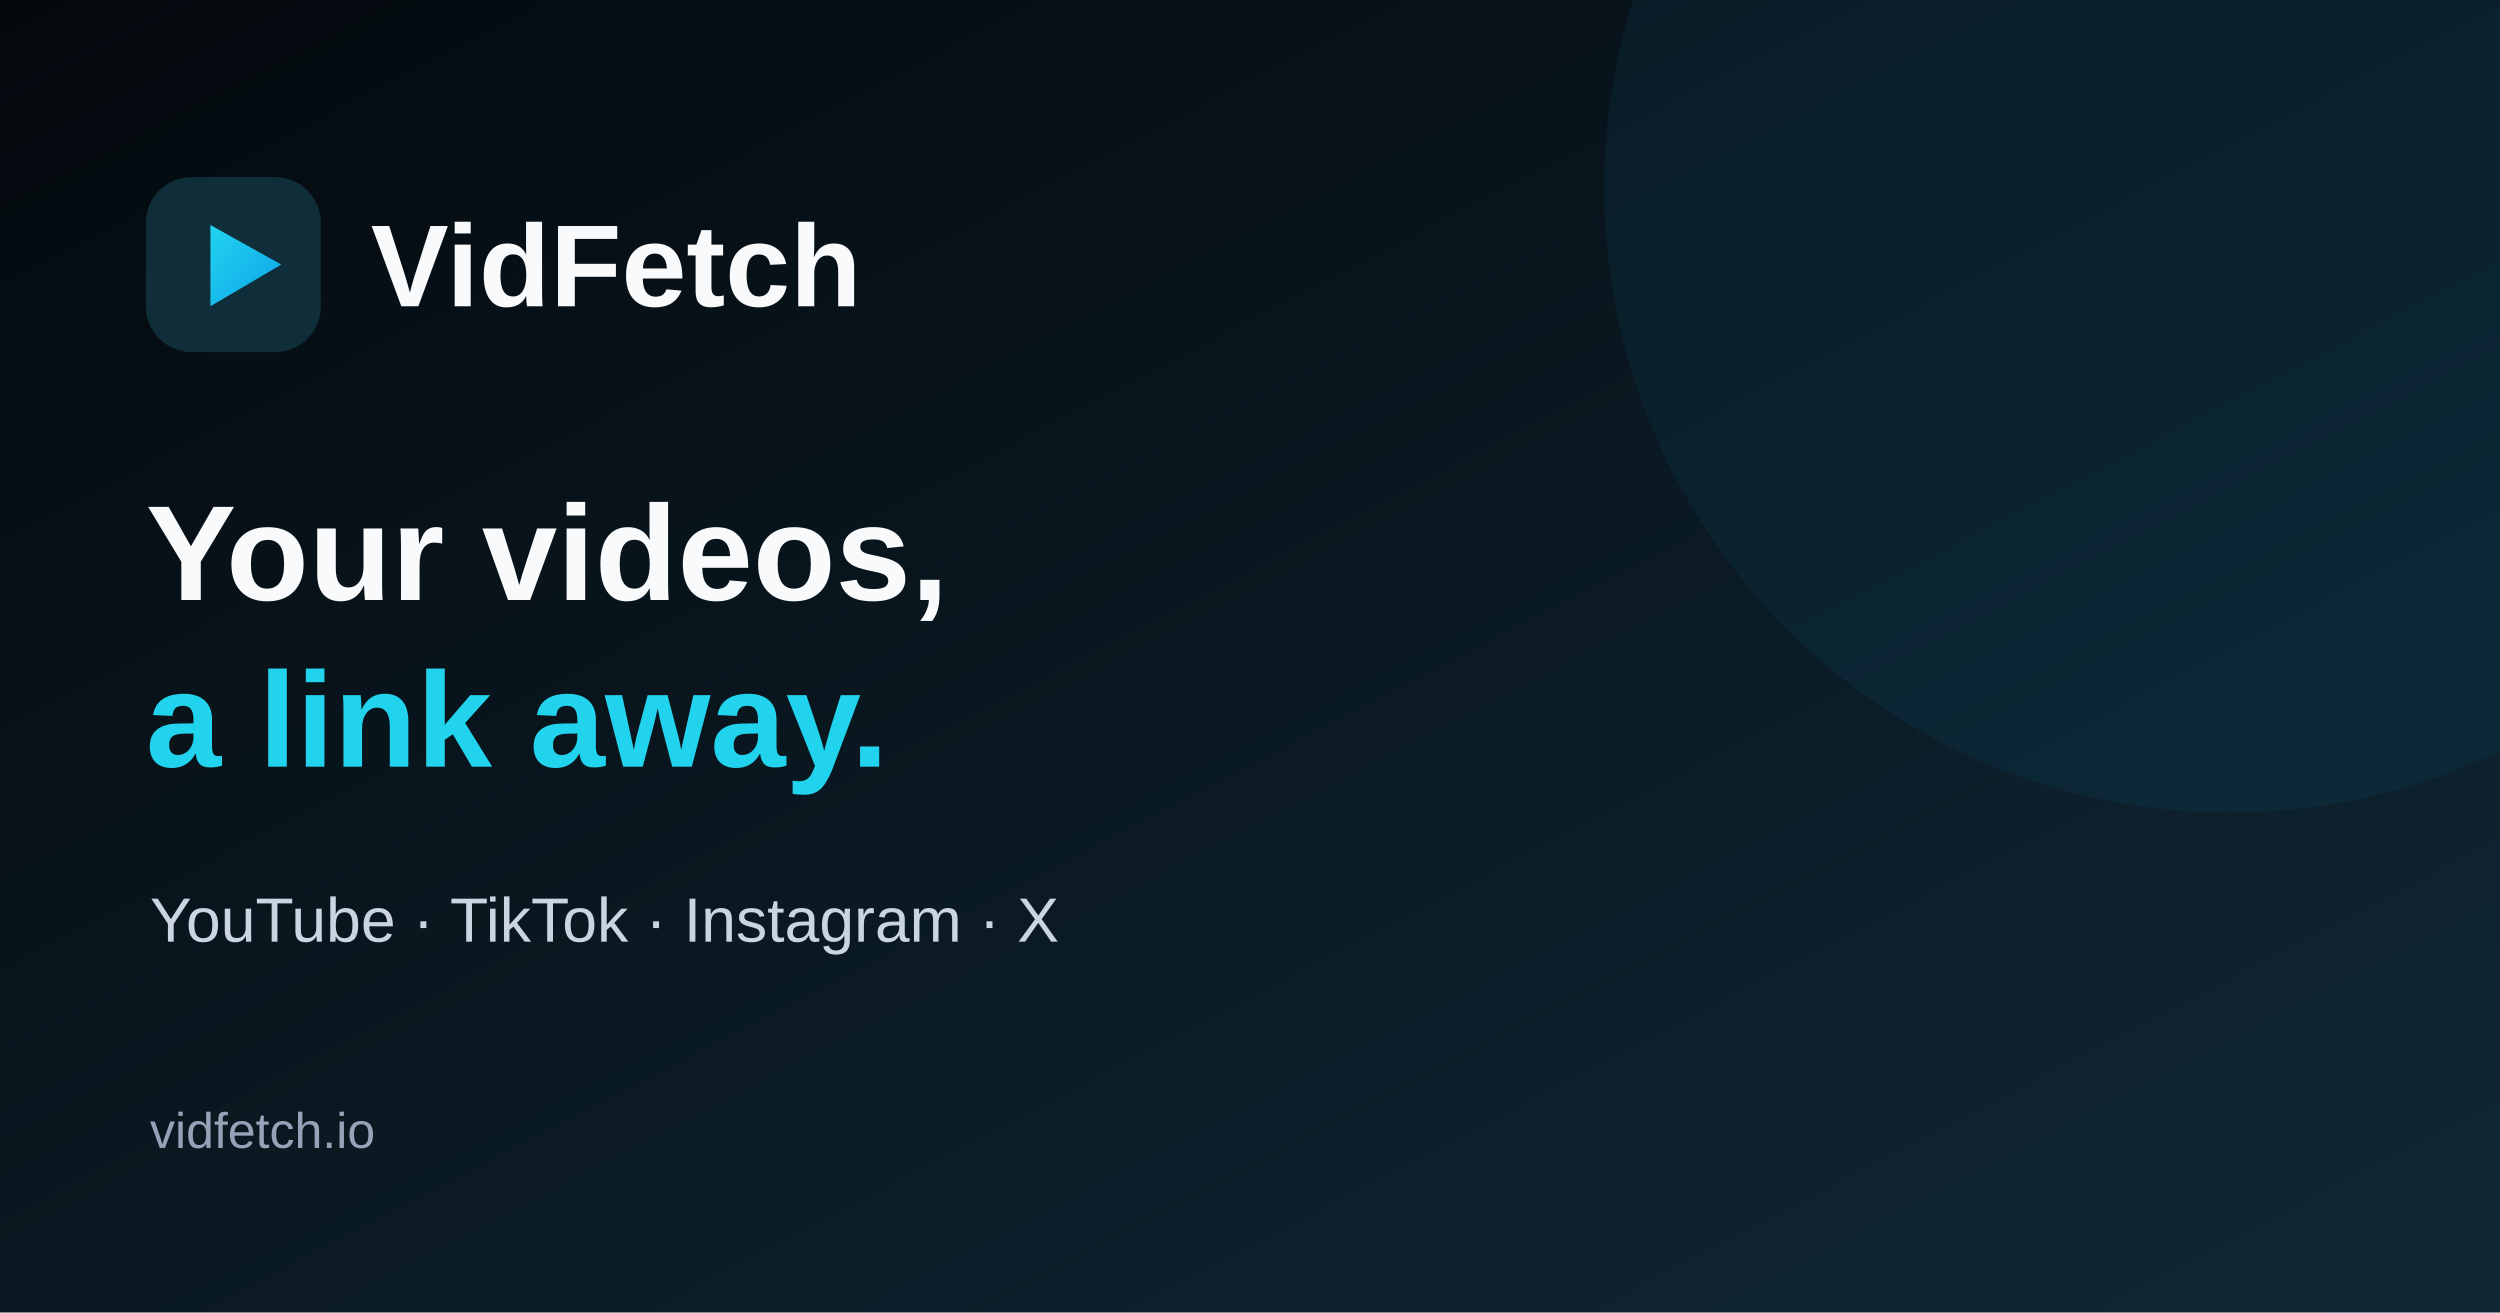
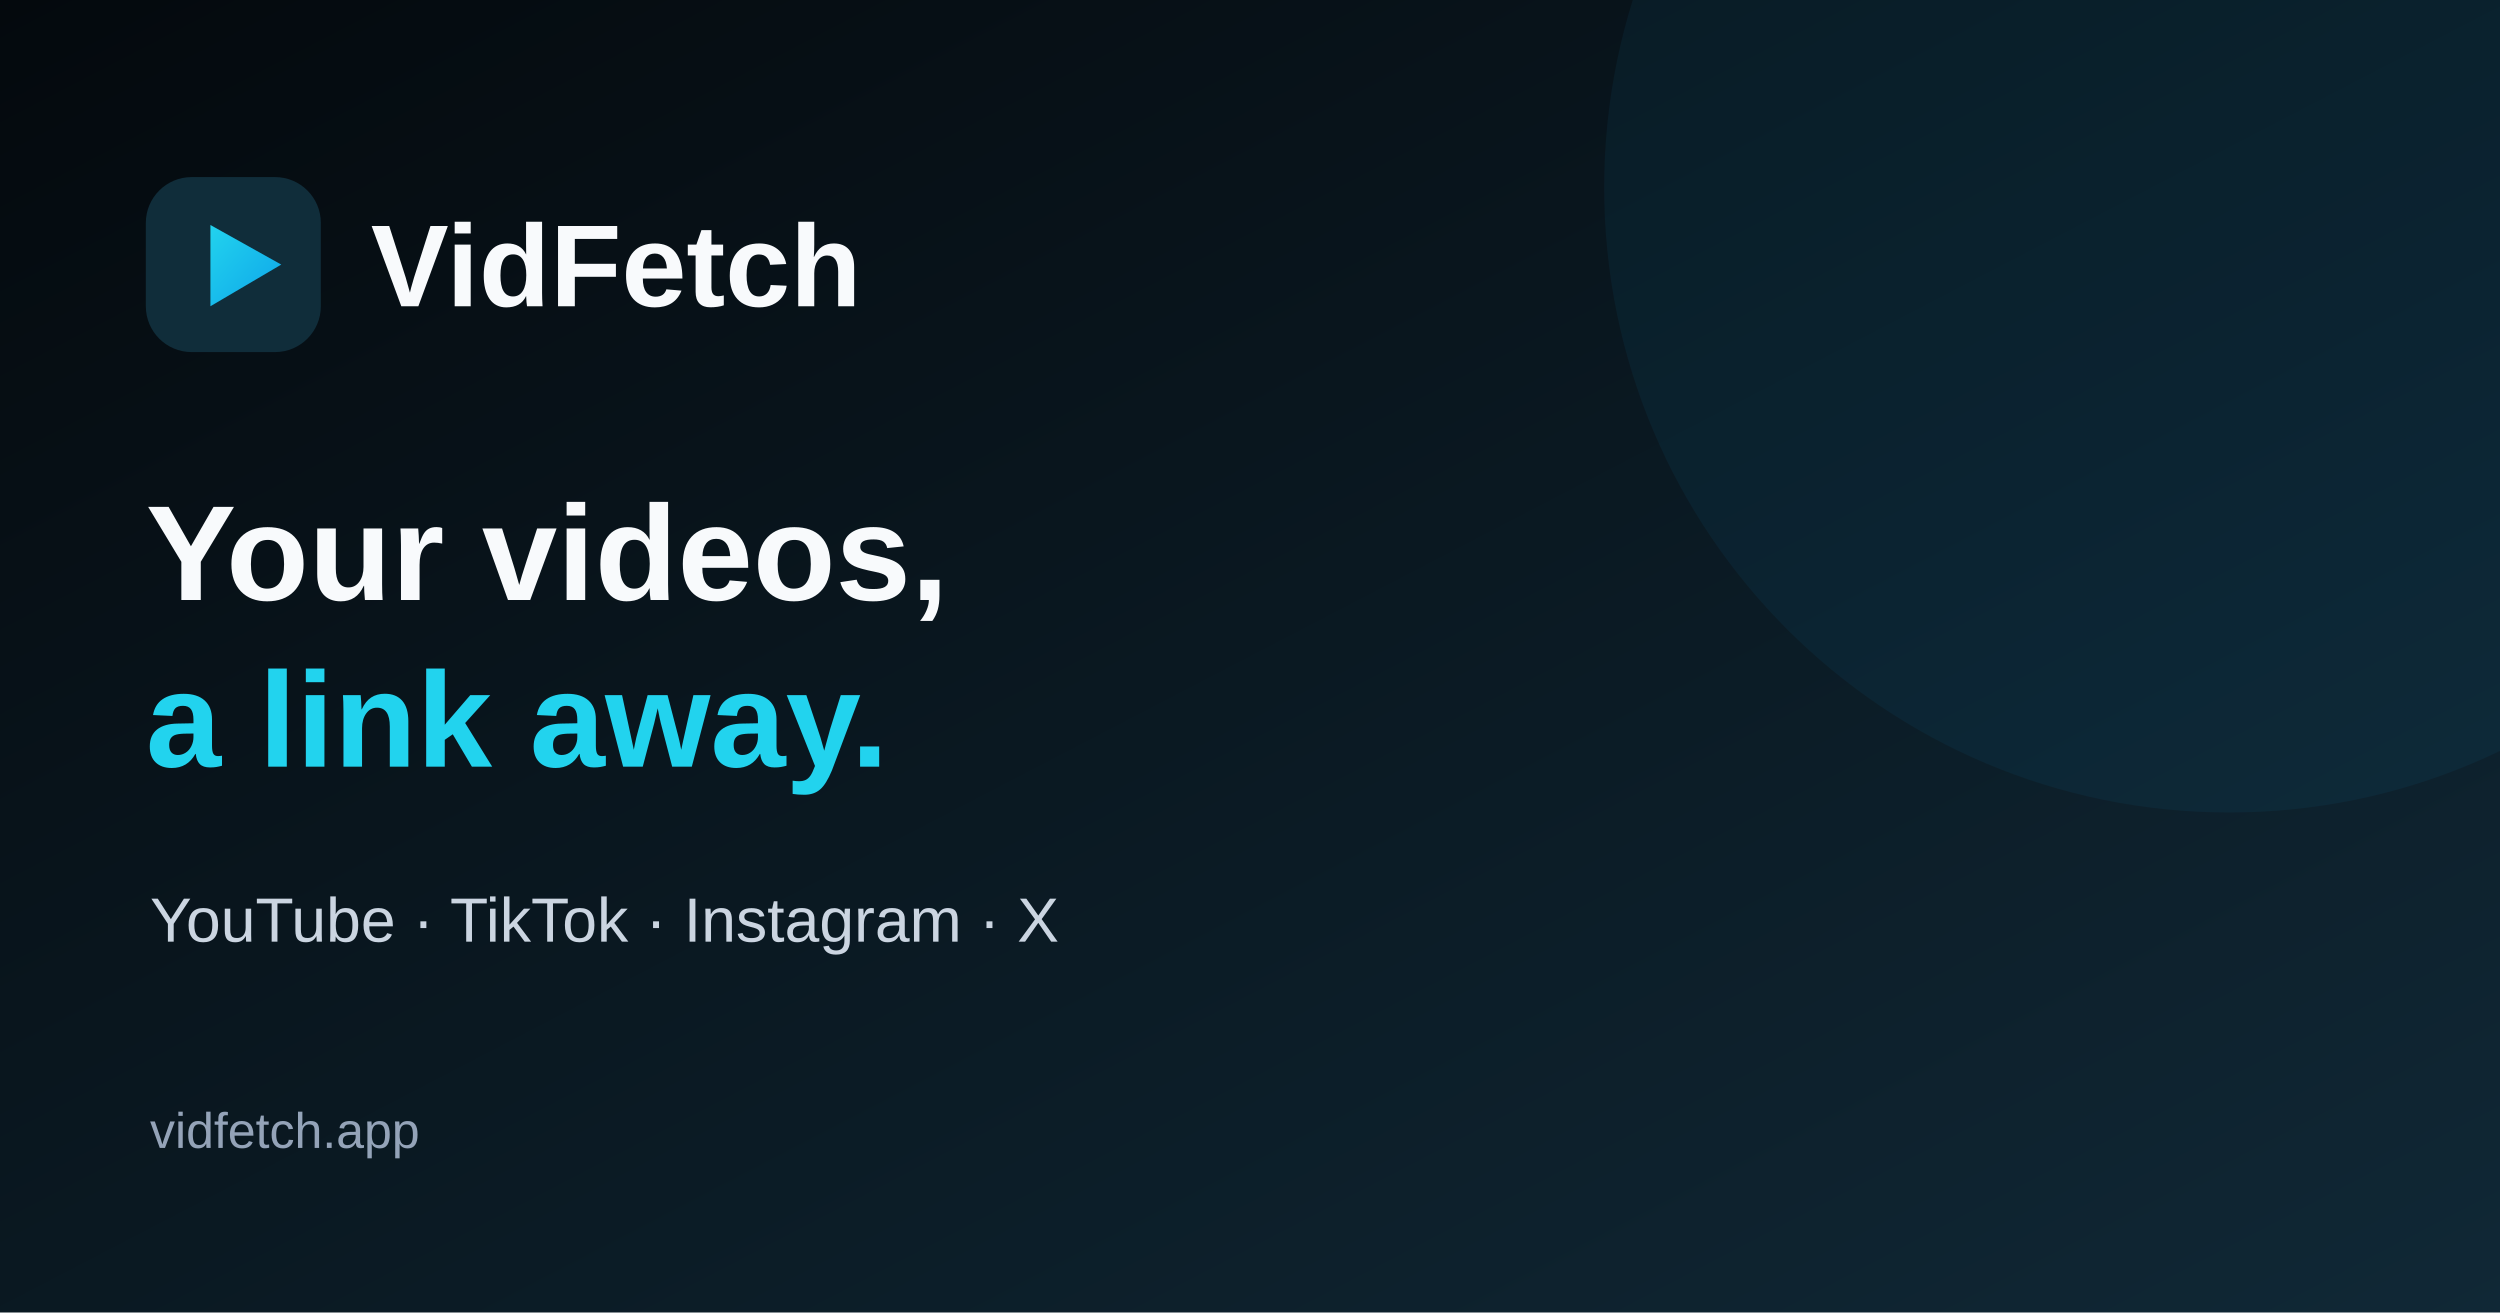
<svg xmlns="http://www.w3.org/2000/svg" width="1200" height="630" viewBox="0 0 1200 630">
  <defs>
    <linearGradient id="background" x2="1" y2="1">
      <stop stop-color="#04090d" />
      <stop offset="1" stop-color="#102836" />
    </linearGradient>
    <linearGradient id="accent" x2="1" y2="1">
      <stop stop-color="#22d3ee" />
      <stop offset="1" stop-color="#0ea5e9" />
    </linearGradient>
  </defs>
  <rect width="1200" height="630" fill="url(#background)" />
  <circle cx="1070" cy="90" r="300" fill="#0ea5e9" opacity=".06" />
  <rect x="70" y="85" width="84" height="84" rx="22" fill="#102d3a" />
  <path d="M101 108l34 19-34 20z" fill="url(#accent)" />
  <g font-family="Arial, Helvetica, sans-serif">
    <text x="178" y="147" fill="#f8fafc" font-size="56" font-weight="700">VidFetch</text>
    <text x="70" y="288" fill="#f8fafc" font-size="65" font-weight="700">Your videos,</text>
    <text x="70" y="368" fill="#22d3ee" font-size="65" font-weight="700">a link away.</text>
    <text x="72" y="452" fill="#cbd5e1" font-size="30">YouTube · TikTok · Instagram · X</text>
-     <text x="72" y="551" fill="#94a3b8" font-size="24">vidfetch.io</text>
+     <text x="72" y="551" fill="#94a3b8" font-size="24">vidfetch.app</text>
  </g>
</svg>
